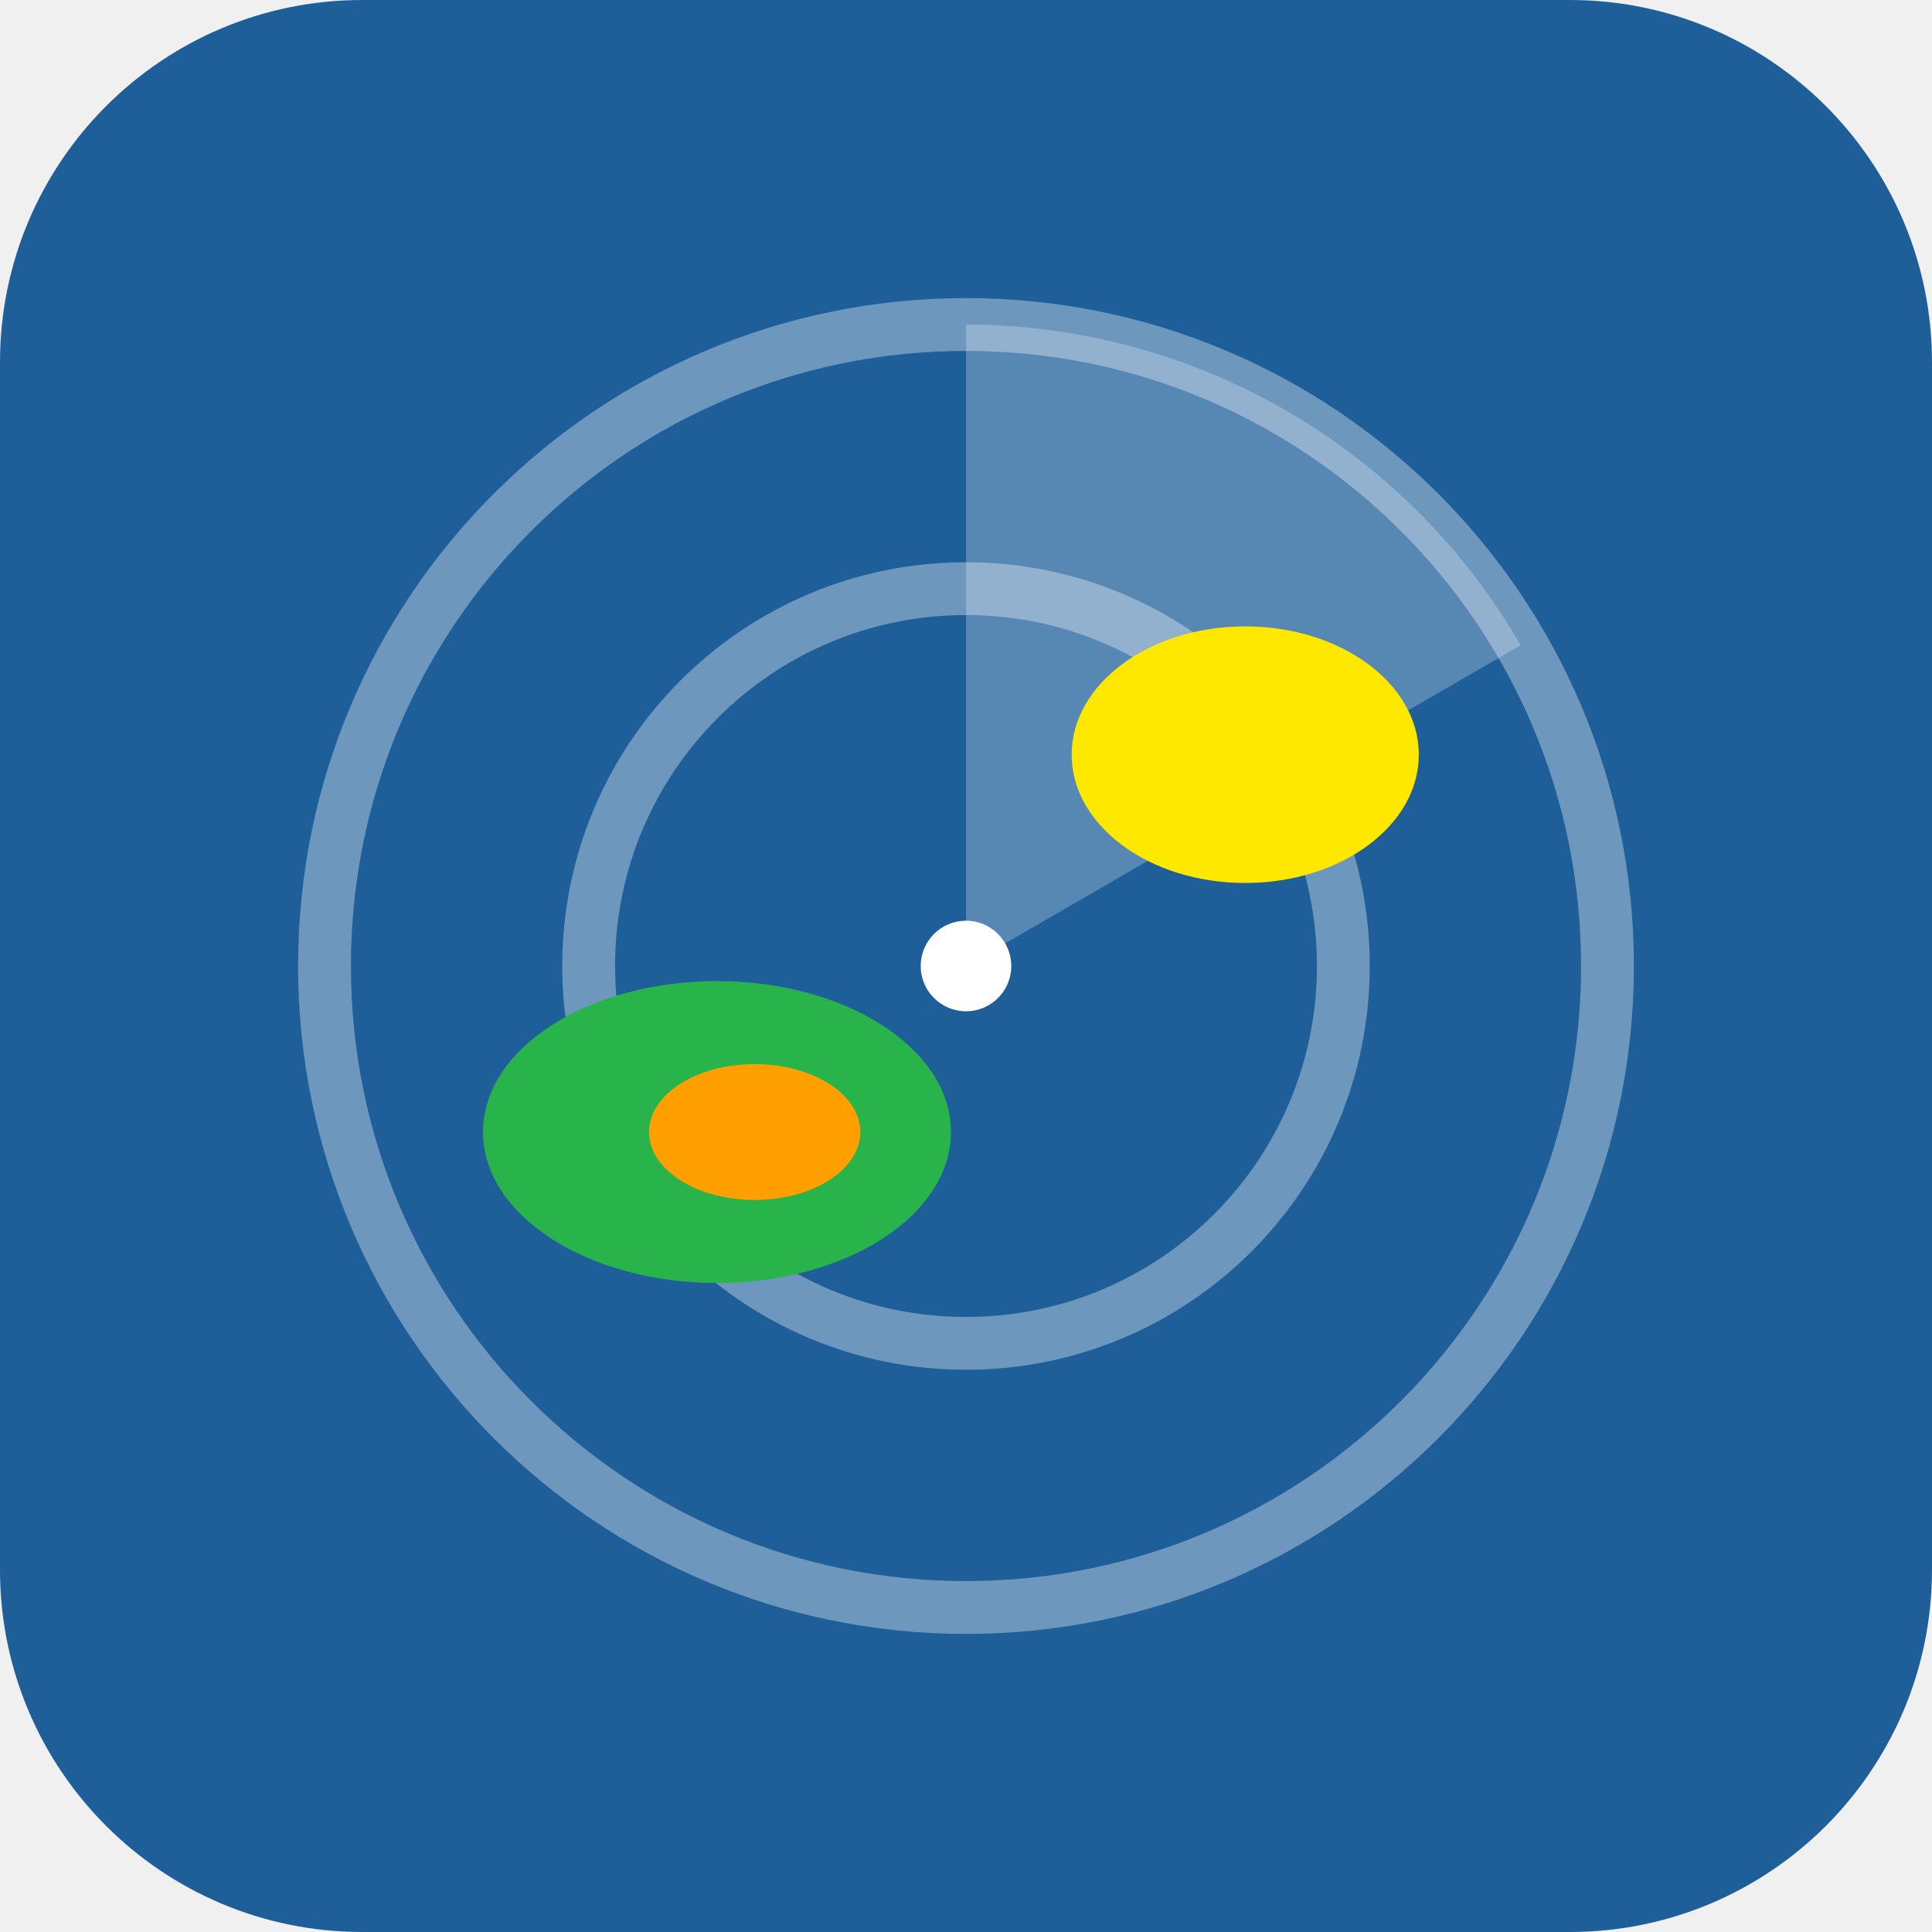
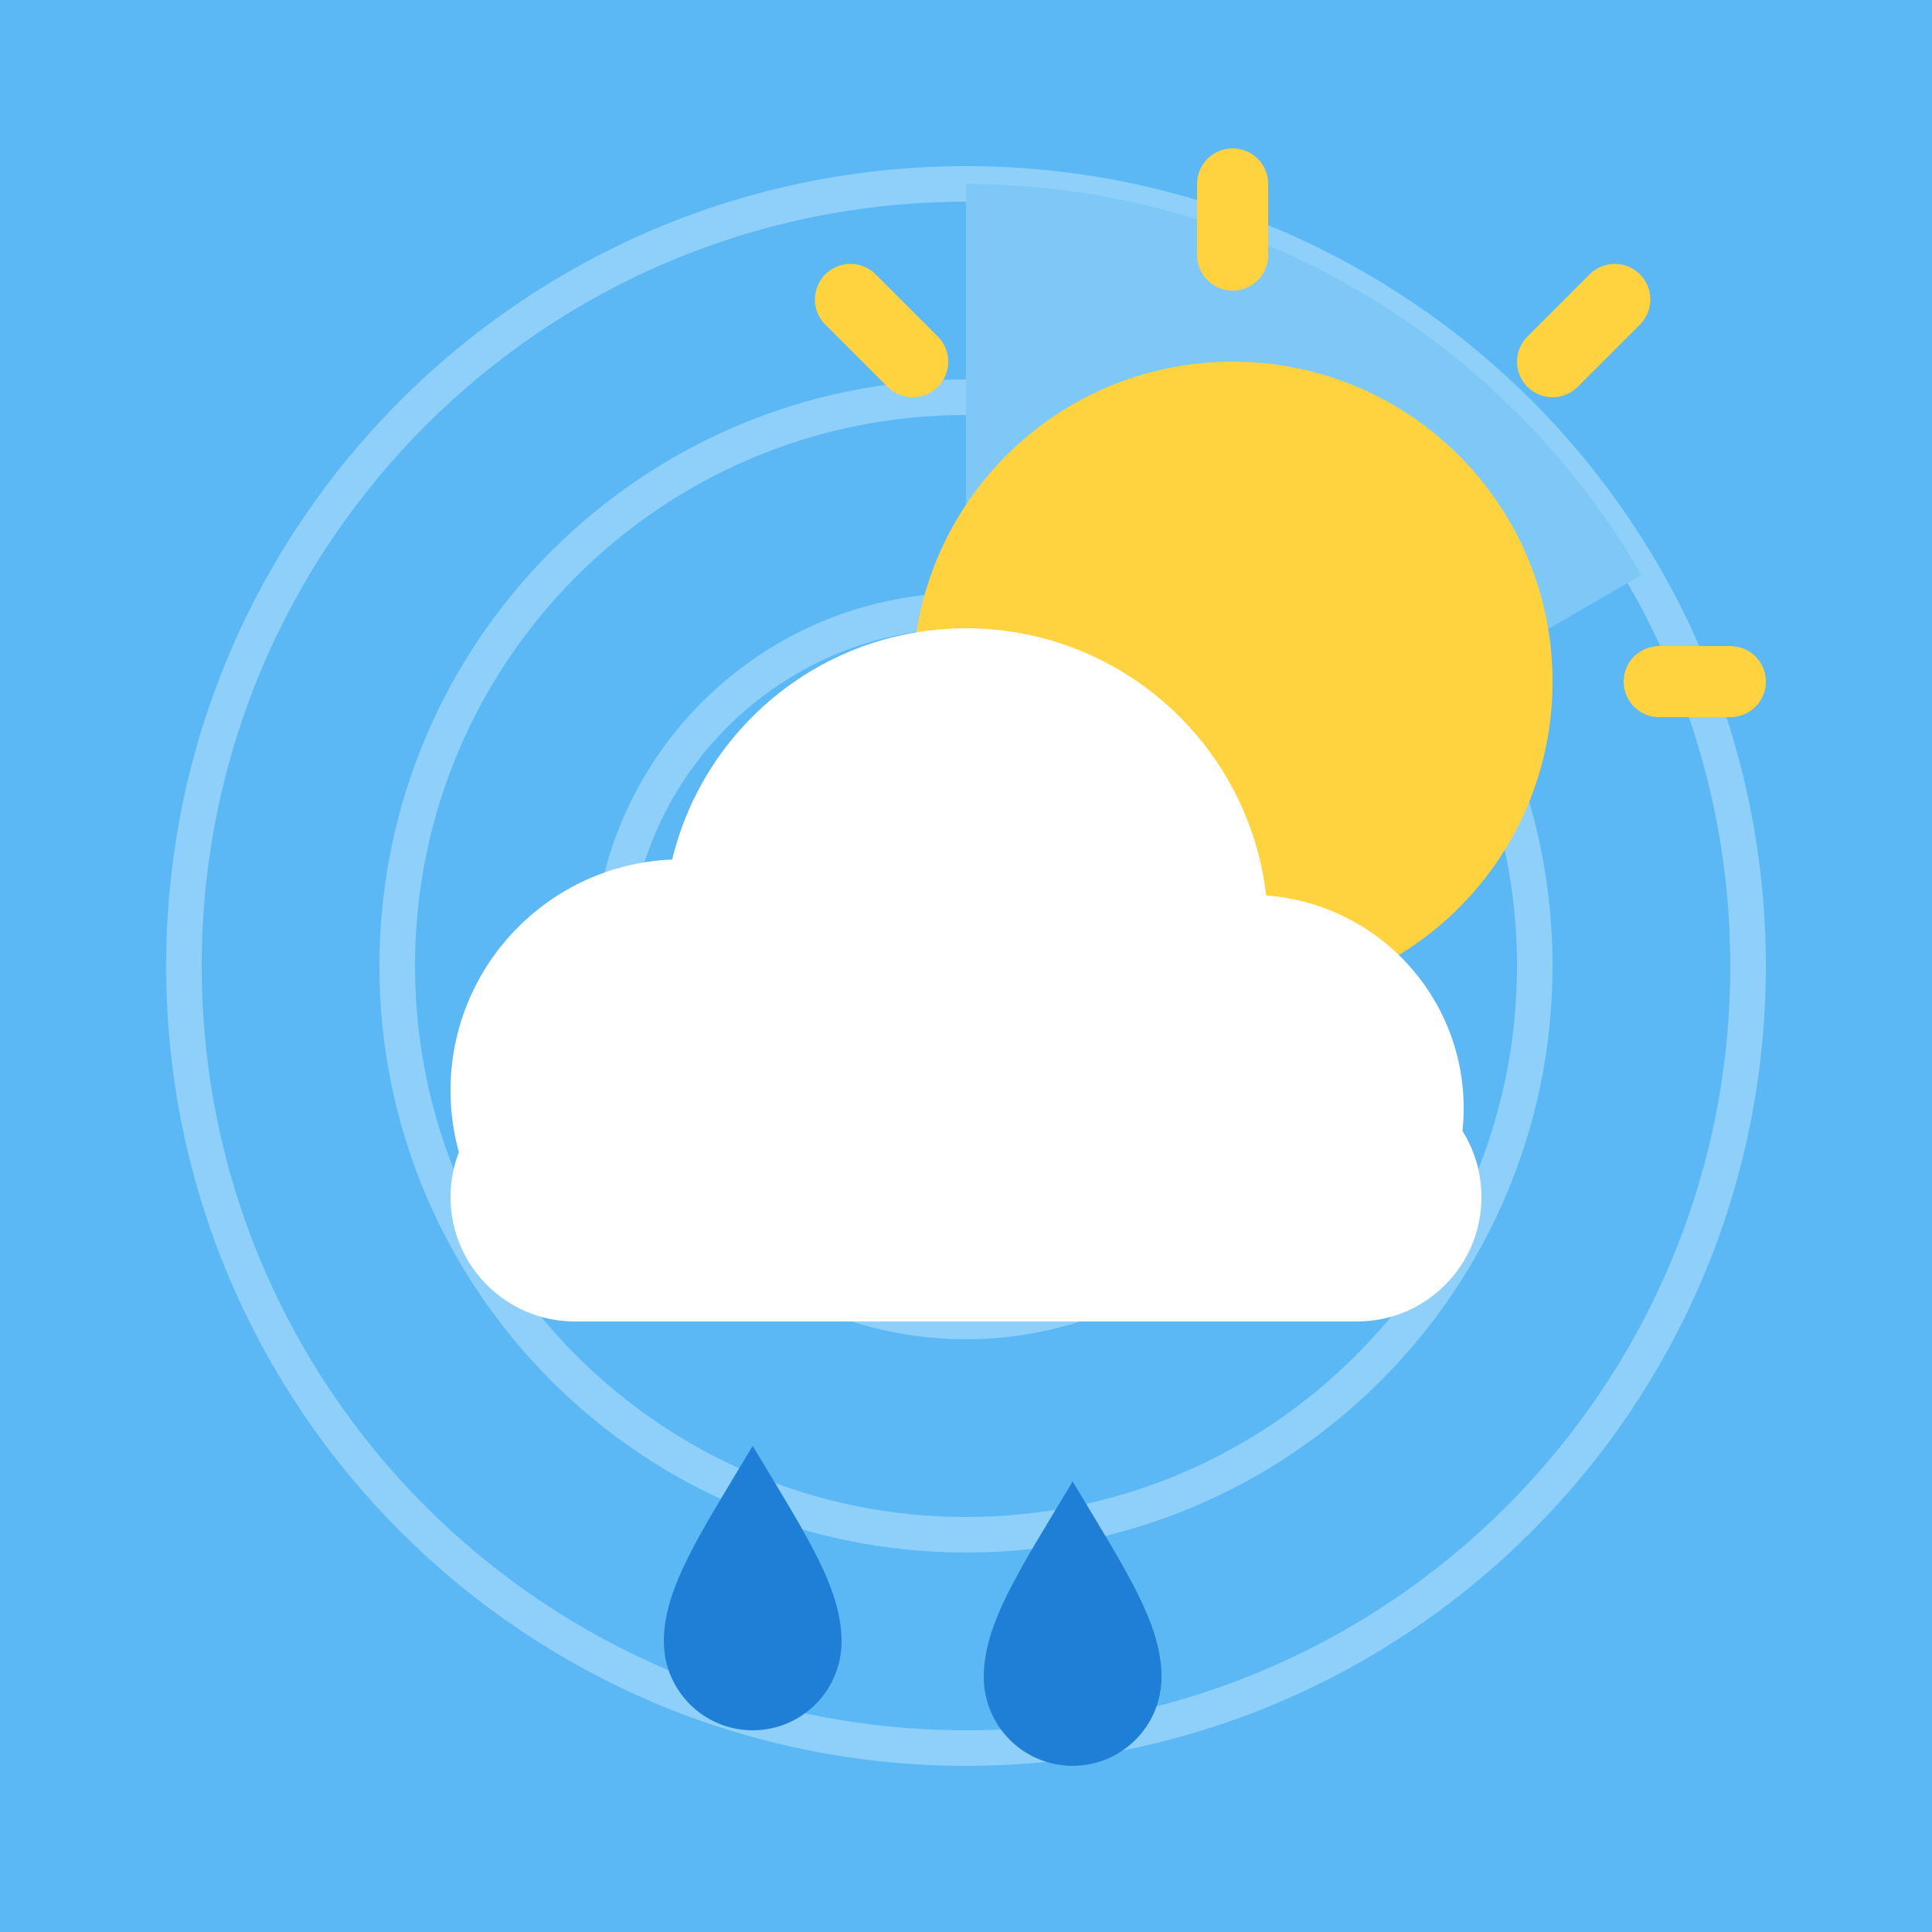
- <svg xmlns="http://www.w3.org/2000/svg" viewBox="0 0 512 512">
-   <rect width="512" height="512" rx="96" fill="#1f5f99" />
-   <circle cx="256" cy="256" r="170" fill="none" stroke="#ffffff" stroke-opacity=".35" stroke-width="14" />
-   <circle cx="256" cy="256" r="100" fill="none" stroke="#ffffff" stroke-opacity=".35" stroke-width="14" />
-   <path d="M256 256 L256 86 A170 170 0 0 1 403 171 Z" fill="#ffffff" fill-opacity=".25" />
-   <ellipse cx="330" cy="200" rx="46" ry="34" fill="#ffe800" />
-   <ellipse cx="190" cy="300" rx="62" ry="40" fill="#28b44b" />
-   <ellipse cx="200" cy="300" rx="28" ry="18" fill="#ffa000" />
-   <circle cx="256" cy="256" r="12" fill="#ffffff" />
+ <svg xmlns="http://www.w3.org/2000/svg" viewBox="0 0 100 100">
+   <rect width="100" height="100" fill="#5bb8f5" />
+   <g transform="translate(50 50) scale(.92) translate(-50 -50)">
+     <g fill="none" stroke="#8fd0fa" stroke-width="2">
+       <circle cx="50" cy="50" r="44" />
+       <circle cx="50" cy="50" r="32" />
+       <circle cx="50" cy="50" r="20" />
+     </g>
+     <path d="M50 50 L50 6 A44 44 0 0 1 88 28 Z" fill="#7ec8f8" />
+     <circle cx="65" cy="34" r="18" fill="#ffd23f" />
+     <g stroke="#ffd23f" stroke-width="4" stroke-linecap="round">
+       <path d="M65 10 V6" />
+       <path d="M83 16 L86.5 12.5" />
+       <path d="M89 34 H93" />
+       <path d="M47 16 L43.5 12.5" />
+     </g>
+     <circle cx="34" cy="57" r="13" fill="#fff" />
+     <circle cx="50" cy="48" r="17" fill="#fff" />
+     <circle cx="66" cy="58" r="12" fill="#fff" />
+     <rect x="21" y="56" width="58" height="14" rx="7" fill="#fff" />
+     <path d="M38 77 C41 82 43 85 43 88 A5 5 0 0 1 33 88 C33 85 35 82 38 77 Z" fill="#1f7fd6" />
+     <path d="M56 79 C59 84 61 87 61 90 A5 5 0 0 1 51 90 C51 87 53 84 56 79 Z" fill="#1f7fd6" />
+   </g>
</svg>
